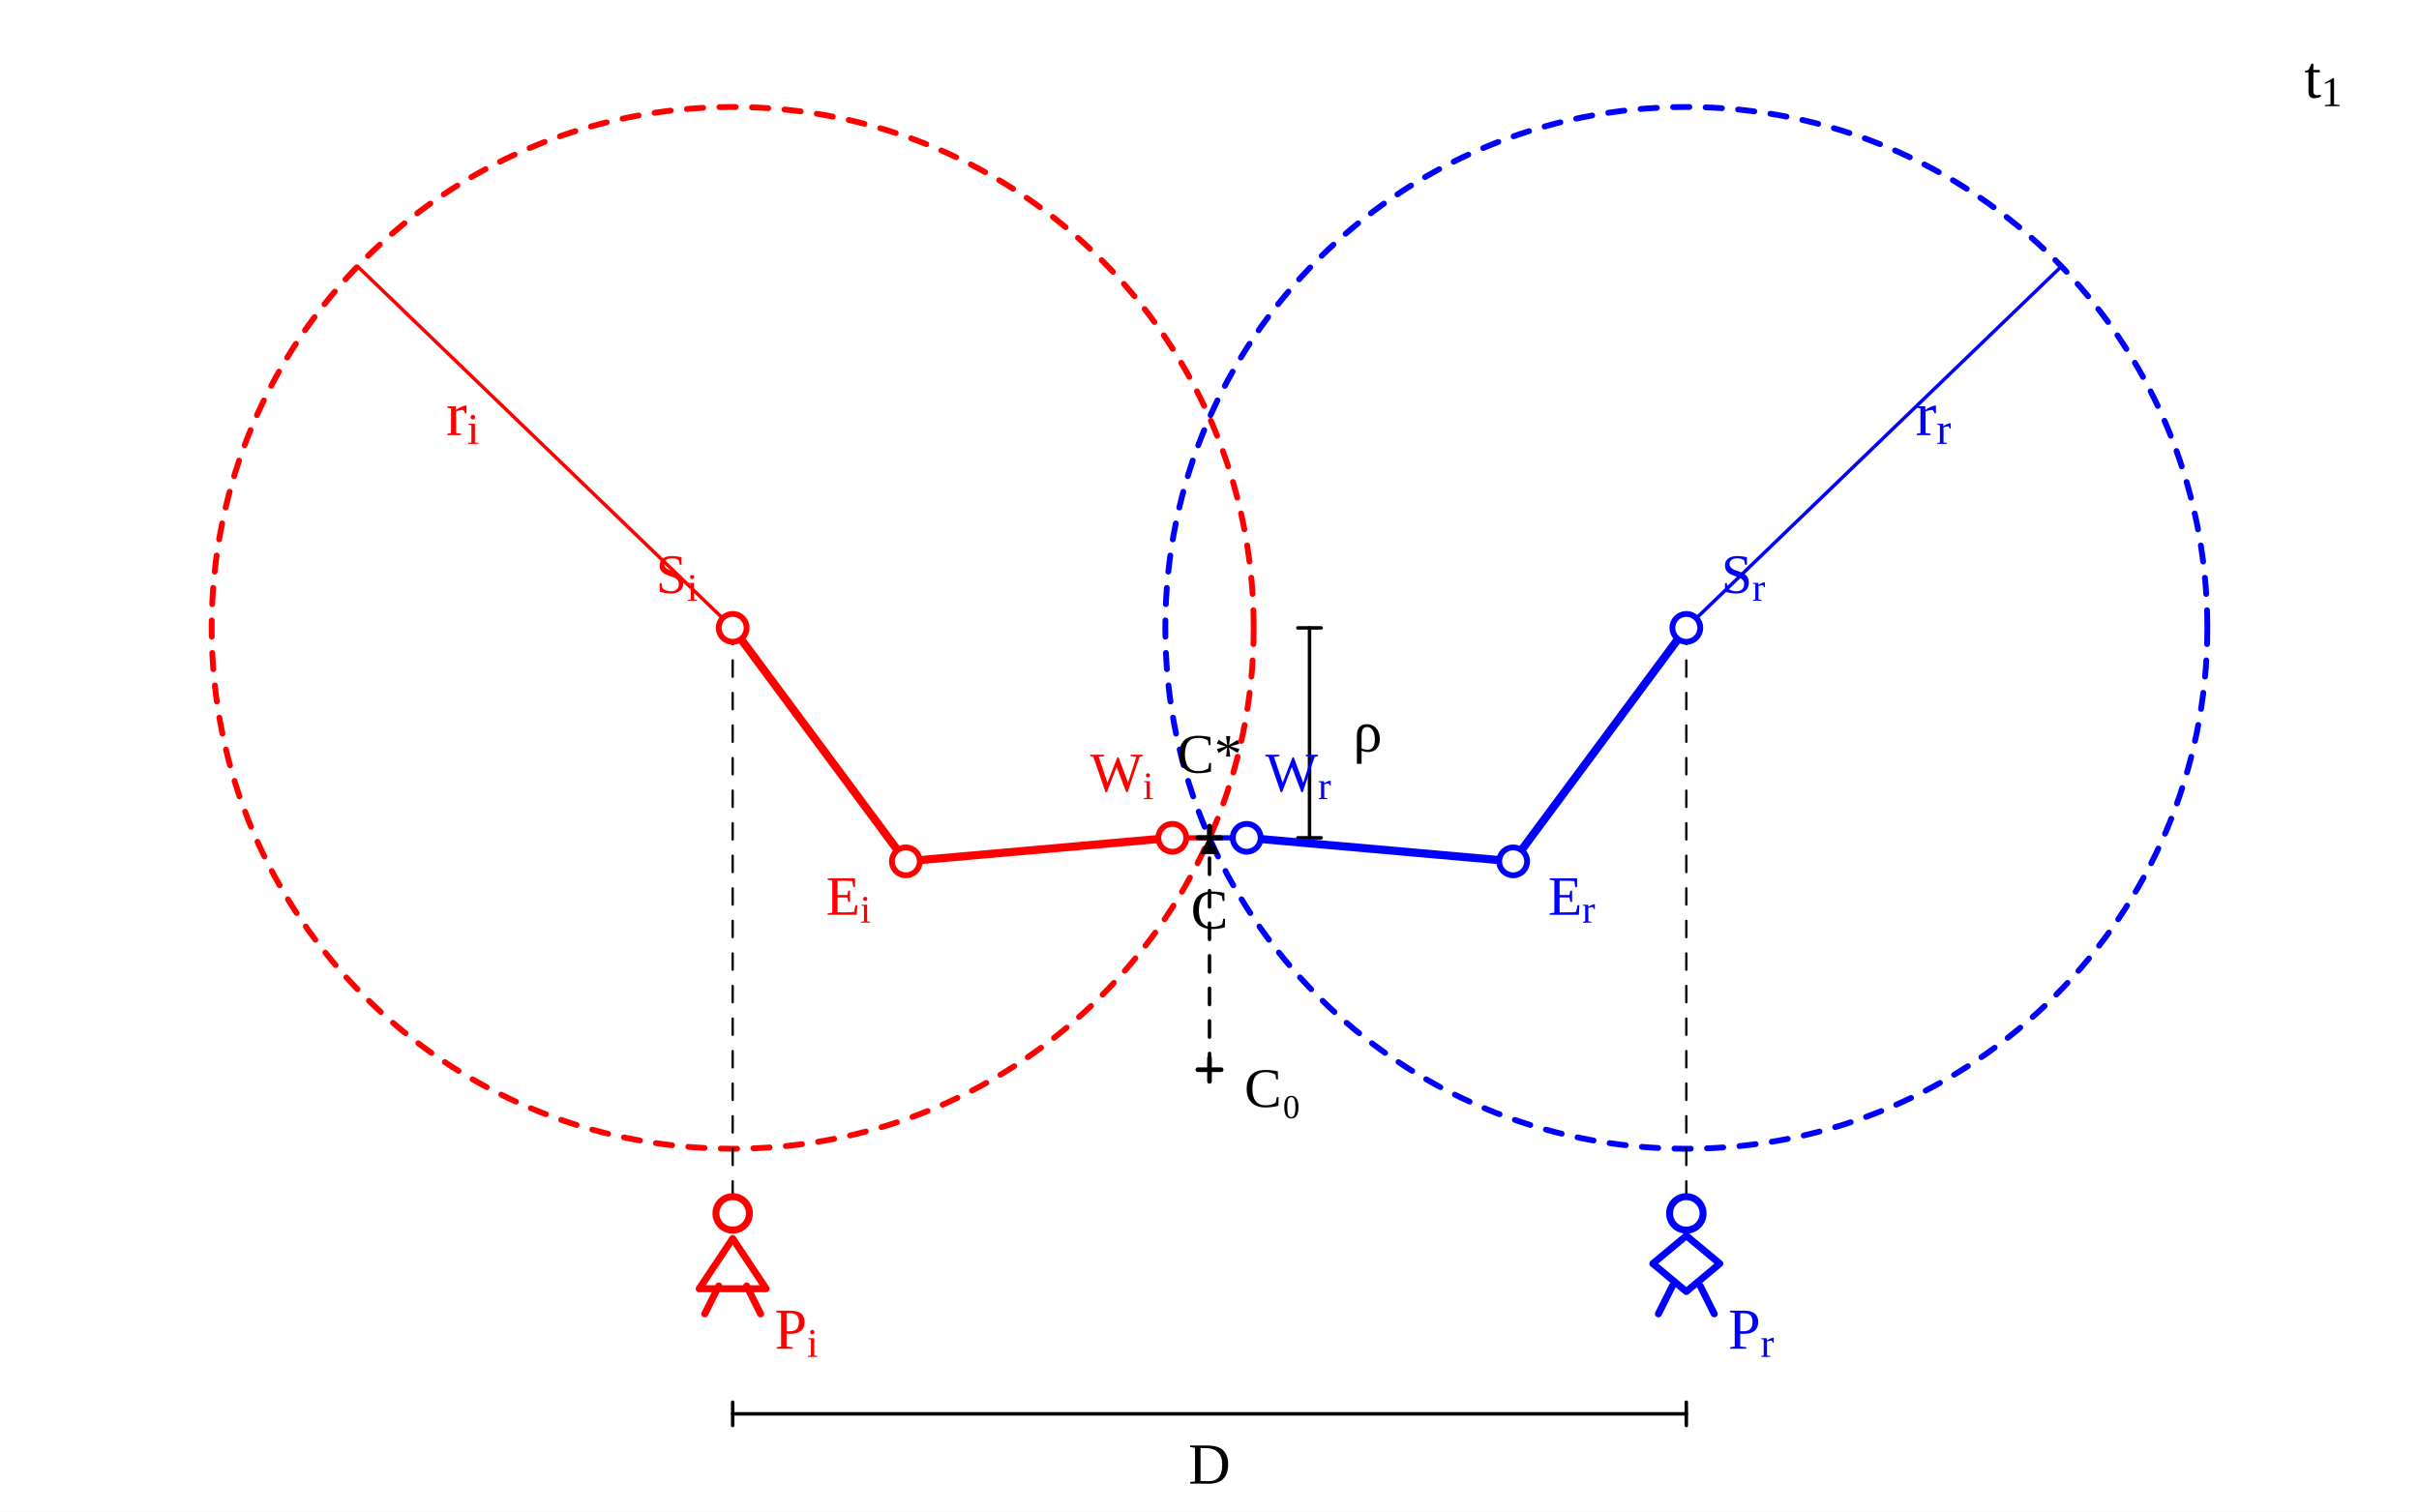
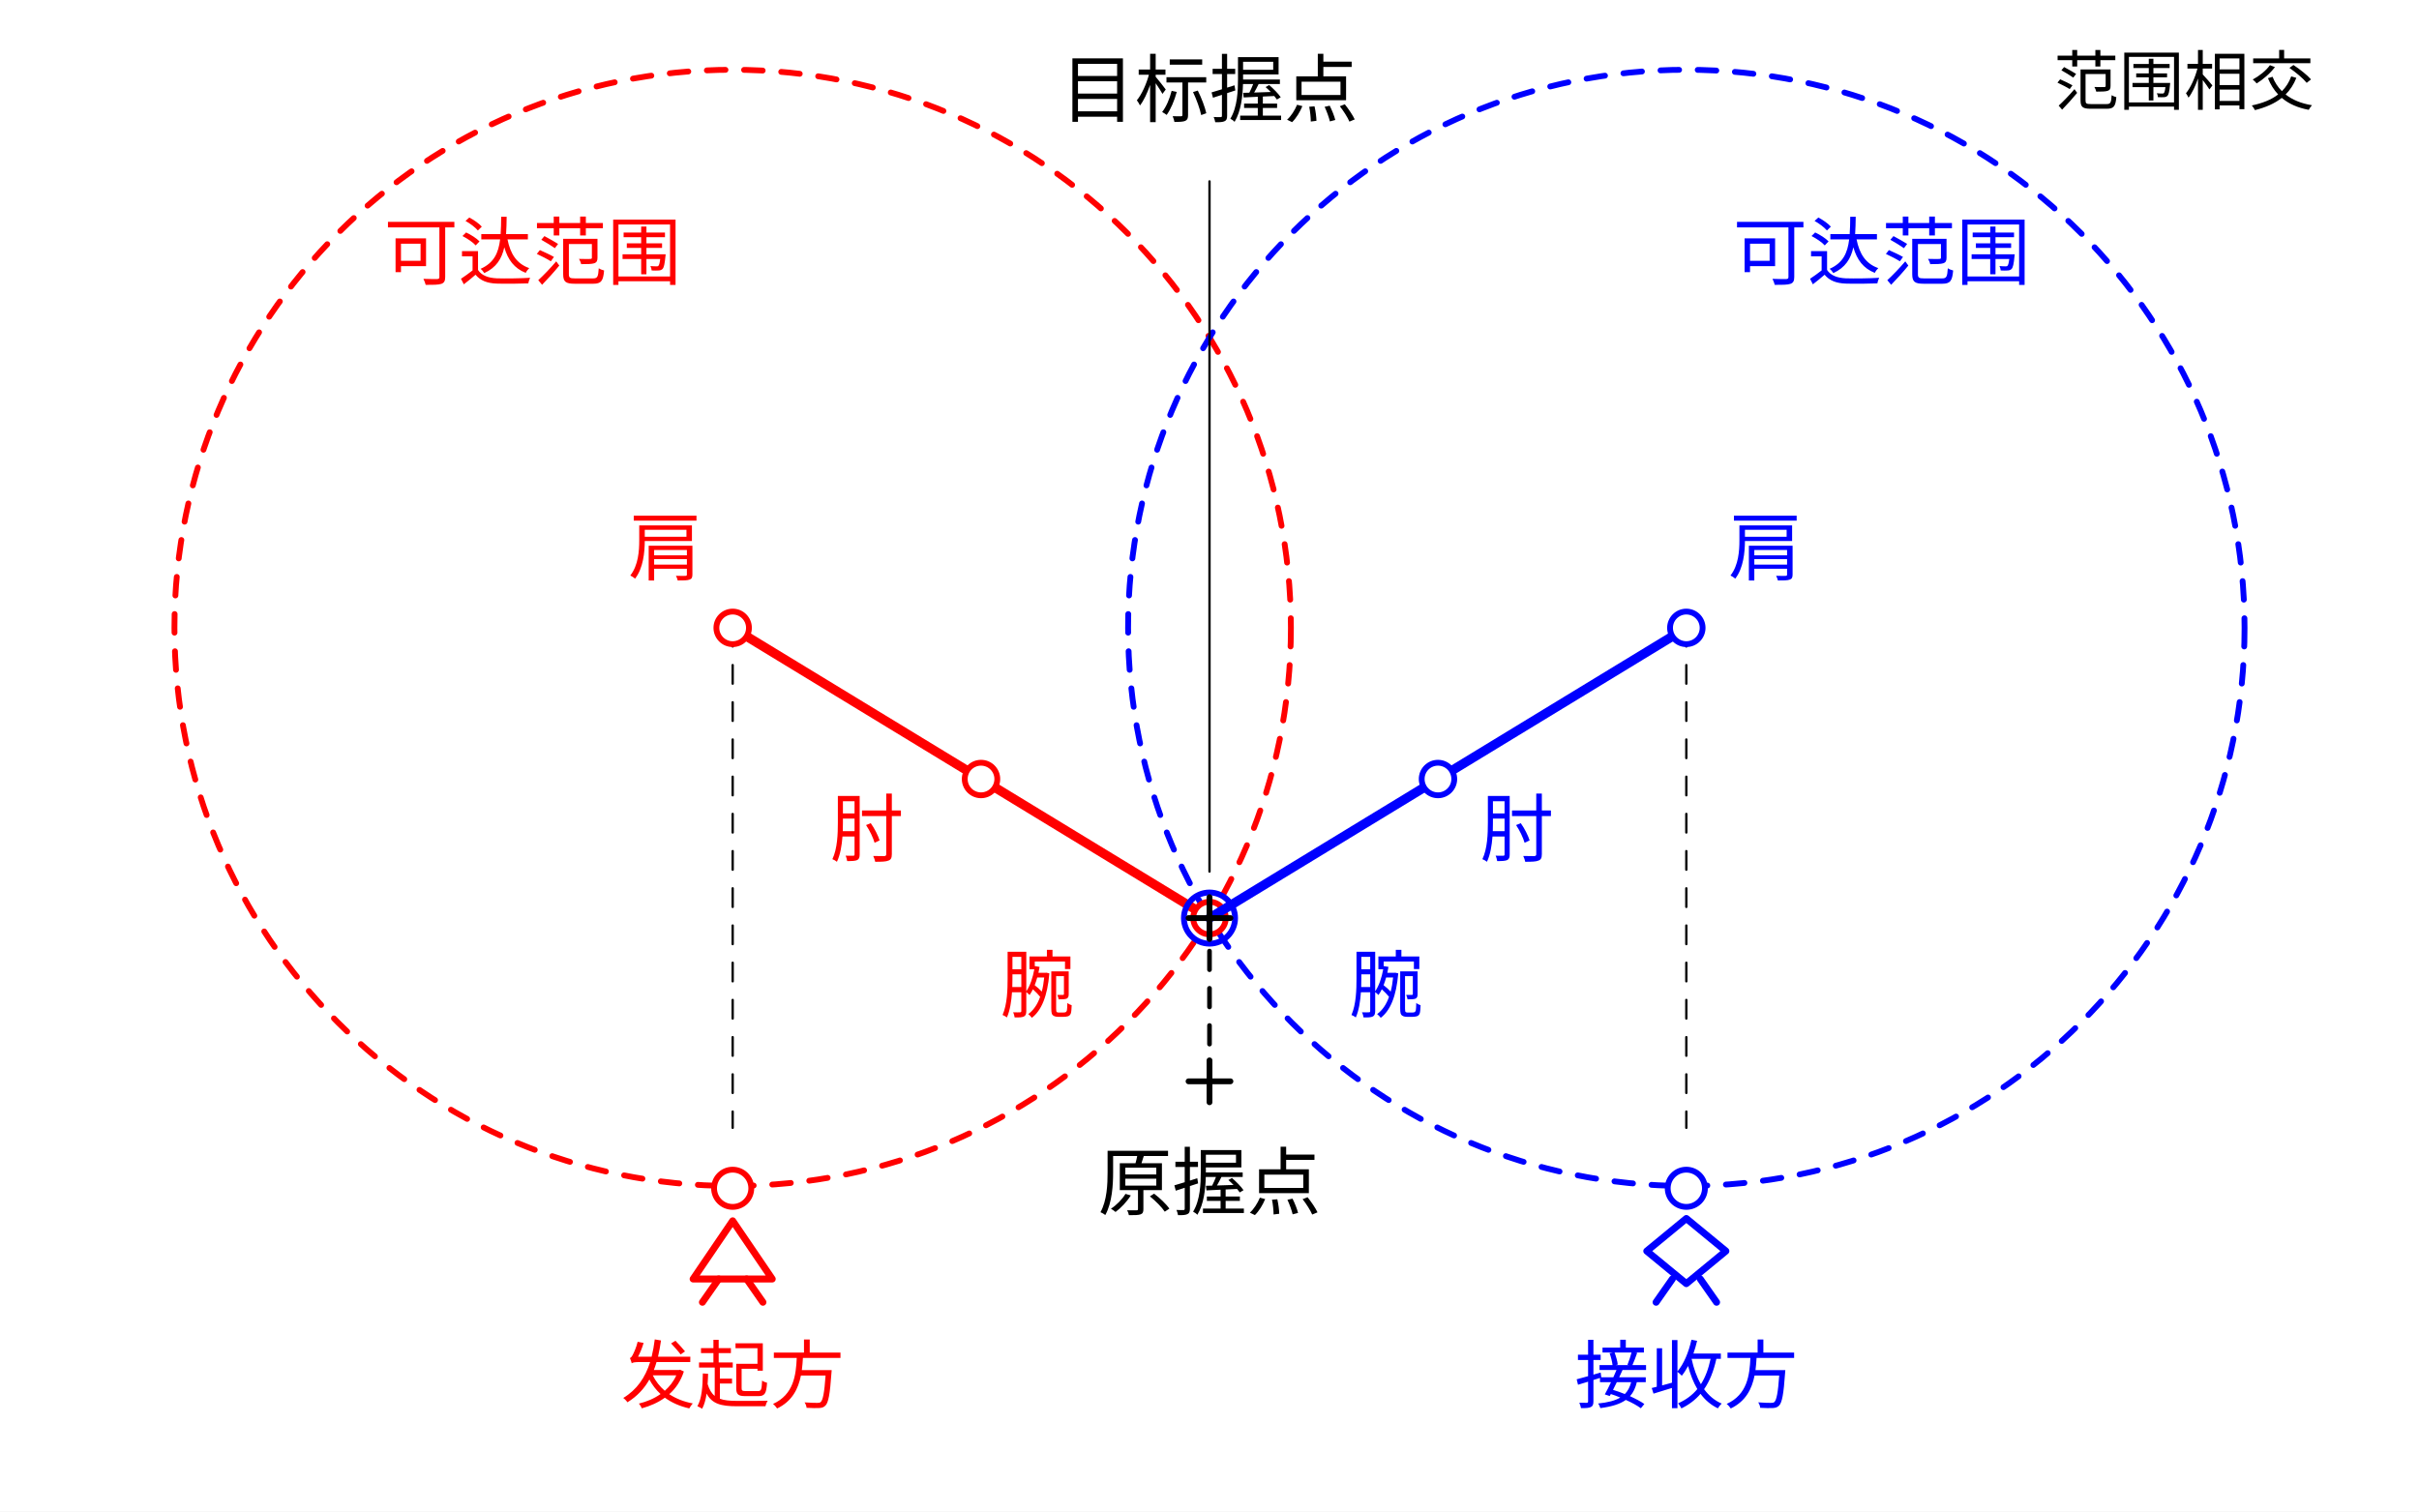
<svg xmlns="http://www.w3.org/2000/svg" width="1040" height="650" viewBox="0 0 1040 650" role="img" aria-labelledby="title desc">
-   <defs>
-     <marker id="k" markerWidth="9" markerHeight="9" refX="7" refY="4" orient="auto" markerUnits="userSpaceOnUse">
-       <path d="M0 0L8 4L0 8Z" fill="#000000" />
-     </marker>
-     <marker id="r" markerWidth="9" markerHeight="9" refX="7" refY="4" orient="auto" markerUnits="userSpaceOnUse">
-       <path d="M0 0L8 4L0 8Z" fill="#FF0000" />
-     </marker>
-     <marker id="b" markerWidth="9" markerHeight="9" refX="7" refY="4" orient="auto" markerUnits="userSpaceOnUse">
-       <path d="M0 0L8 4L0 8Z" fill="#0000FF" />
-     </marker>
-   </defs>
  <rect width="1040" height="650" fill="#FFFFFF" />
  <g stroke-linecap="round" stroke-linejoin="round">
-     <text x="1007" y="42" fill="#000000" font-family="Cambria Math, Times New Roman, serif" font-size="26" text-anchor="end">t<tspan baseline-shift="sub" font-size="70%">1</tspan>
-     </text>
-     <circle cx="315.00" cy="270.00" r="224.0" fill="none" stroke="#FF0000" stroke-width="2.5" stroke-dasharray="7 7" />
-     <circle cx="725.00" cy="270.00" r="224.0" fill="none" stroke="#0000FF" stroke-width="2.5" stroke-dasharray="7 7" />
-     <path d="M315.00 270.00L153.72 114.54" fill="none" stroke="#FF0000" stroke-width="1.5" />
-     <path d="M725.00 270.00L886.28 114.54" fill="none" stroke="#0000FF" stroke-width="1.5" />
-     <text x="191.8" y="187.12" fill="#FF0000" font-family="Cambria Math, Times New Roman, serif" font-size="27" text-anchor="start">r<tspan baseline-shift="sub" font-size="70%">i</tspan>
-     </text>
-     <text x="823.56" y="187.12" fill="#0000FF" font-family="Cambria Math, Times New Roman, serif" font-size="27" text-anchor="start">r<tspan baseline-shift="sub" font-size="70%">r</tspan>
-     </text>
-     <path d="M563.00 270.00L563.00 360.28" fill="none" stroke="#000000" stroke-width="1.5" />
-     <path d="M568.00 270.00L558.00 270.00" fill="none" stroke="#000000" stroke-width="1.5" />
-     <path d="M568.00 360.28L558.00 360.28" fill="none" stroke="#000000" stroke-width="1.5" />
-     <text x="588" y="323.141" fill="#000000" font-family="Cambria Math, Times New Roman, serif" font-size="25" text-anchor="middle">ρ</text>
-     <path d="M520.00 460.00L520.00 360.28" fill="none" stroke="#000000" stroke-width="1.5" stroke-dasharray="7 7" marker-end="url(#k)" />
-     <path d="M515.00 460.00L525.00 460.00" fill="none" stroke="#000000" stroke-width="2" />
-     <path d="M520.00 455.00L520.00 465.00" fill="none" stroke="#000000" stroke-width="2" />
-     <text x="535" y="476" fill="#000000" font-family="Cambria Math, Times New Roman, serif" font-size="24" text-anchor="start">C₀</text>
-     <path d="M515.00 360.28L525.00 360.28" fill="none" stroke="#000000" stroke-width="2" />
-     <path d="M520.00 355.28L520.00 365.28" fill="none" stroke="#000000" stroke-width="2" />
-     <text x="520" y="332.283" fill="#000000" font-family="Cambria Math, Times New Roman, serif" font-size="24" text-anchor="middle">C*</text>
-     <path d="M315.00 270.00L315.00 515.00" fill="none" stroke="#000000" stroke-width="1" stroke-dasharray="7 7" />
-     <path d="M315.00 270.00L389.45 370.41L504.00 360.28" fill="none" stroke="#FF0000" stroke-width="3.5" />
-     <path d="M504.00 360.28L520.00 360.28" fill="none" stroke="#FF0000" stroke-width="2.2" />
+     <text x="995.00" y="45.00" fill="#000000" font-family="Microsoft YaHei, PingFang SC, sans-serif" font-size="28" text-anchor="end">范围相交</text>
+     <circle cx="315.000" cy="270.000" r="240" fill="none" stroke="#FF0000" stroke-width="2.5" stroke-dasharray="8 8" />
+     <circle cx="725.000" cy="270.000" r="240" fill="none" stroke="#0000FF" stroke-width="2.5" stroke-dasharray="8 8" />
+     <text x="165.00" y="120.00" fill="#FF0000" font-family="Microsoft YaHei, PingFang SC, sans-serif" font-size="32" text-anchor="start">可达范围</text>
+     <text x="745.00" y="120.00" fill="#0000FF" font-family="Microsoft YaHei, PingFang SC, sans-serif" font-size="32" text-anchor="start">可达范围</text>
+     <path d="M315.000 270.000L315.000 485.000" fill="none" stroke="#000000" stroke-width="1" stroke-dasharray="8 8" />
+     <path d="M315.000 270.000L421.771 335.000" fill="none" stroke="#FF0000" stroke-width="4" />
+     <path d="M421.771 335.000L520.000 394.800" fill="none" stroke="#FF0000" stroke-width="4" />
    <g data-bone-node="S_i">
-       <circle cx="315.00" cy="270.00" r="6" fill="#FFFFFF" stroke="#FF0000" stroke-width="2.5" />
+       <circle cx="315.000" cy="270.000" r="7" fill="#FFFFFF" stroke="#FF0000" stroke-width="2.5" />
    </g>
-     <text x="300" y="255" fill="#FF0000" font-family="Cambria Math, Times New Roman, serif" font-size="24" text-anchor="end">S<tspan baseline-shift="sub" font-size="70%">i</tspan>
-     </text>
    <g data-bone-node="E_i">
-       <circle cx="389.45" cy="370.41" r="6" fill="#FFFFFF" stroke="#FF0000" stroke-width="2.5" />
+       <circle cx="421.771" cy="335.000" r="7" fill="#FFFFFF" stroke="#FF0000" stroke-width="2.5" />
    </g>
-     <text x="374.447" y="393.412" fill="#FF0000" font-family="Cambria Math, Times New Roman, serif" font-size="24" text-anchor="end">E<tspan baseline-shift="sub" font-size="70%">i</tspan>
-     </text>
    <g data-bone-node="W_i">
-       <circle cx="504.00" cy="360.28" r="6" fill="#FFFFFF" stroke="#FF0000" stroke-width="2.5" />
+       <circle cx="520.000" cy="394.800" r="7" fill="#FFFFFF" stroke="#FF0000" stroke-width="2.5" />
    </g>
-     <text x="496.0" y="340.283" fill="#FF0000" font-family="Cambria Math, Times New Roman, serif" font-size="24" text-anchor="end">W<tspan baseline-shift="sub" font-size="70%">i</tspan>
-     </text>
-     <g data-role="initiator" data-x="315.00" data-y="565.00" transform="translate(315.00 565.00) scale(1.2)">
-       <circle cx="0.00" cy="-36.00" r="6" fill="#FFFFFF" stroke="#FF0000" stroke-width="2.5" />
-       <path d="M0 -27L-12 -9L12 -9Z" fill="#FFFFFF" stroke="#FF0000" stroke-width="2.5" />
-       <path d="M-5.00 -10.00L-10.00 0.00" fill="none" stroke="#FF0000" stroke-width="2.5" />
-       <path d="M5.00 -10.00L10.00 0.00" fill="none" stroke="#FF0000" stroke-width="2.5" />
+     <text x="270.00" y="247.00" fill="#FF0000" font-family="Microsoft YaHei, PingFang SC, sans-serif" font-size="32" text-anchor="start">肩</text>
+     <text x="356.77" y="368.00" fill="#FF0000" font-family="Microsoft YaHei, PingFang SC, sans-serif" font-size="32" text-anchor="start">肘</text>
+     <text x="430.00" y="435.00" fill="#FF0000" font-family="Microsoft YaHei, PingFang SC, sans-serif" font-size="32" text-anchor="start">腕</text>
+     <g data-role="initiator" data-x="315" data-y="560" transform="translate(315 560)">
+       <circle cx="0.000" cy="-49.000" r="8" fill="#FFFFFF" stroke="#FF0000" stroke-width="2.5" />
+       <path d="M0 -35L-17 -10L17 -10Z" fill="#FFFFFF" stroke="#FF0000" stroke-width="3" />
+       <path d="M-6.000 -10.000L-13.000 0.000" fill="none" stroke="#FF0000" stroke-width="3" />
+       <path d="M6.000 -10.000L13.000 0.000" fill="none" stroke="#FF0000" stroke-width="3" />
    </g>
-     <text x="333" y="580" fill="#FF0000" font-family="Cambria Math, Times New Roman, serif" font-size="25" text-anchor="start">P<tspan baseline-shift="sub" font-size="70%">i</tspan>
-     </text>
-     <path d="M725.00 270.00L725.00 515.00" fill="none" stroke="#000000" stroke-width="1" stroke-dasharray="7 7" />
-     <path d="M725.00 270.00L650.55 370.41L536.00 360.28" fill="none" stroke="#0000FF" stroke-width="3.5" />
-     <path d="M536.00 360.28L520.00 360.28" fill="none" stroke="#0000FF" stroke-width="2.2" />
+     <text x="315.00" y="603.00" fill="#FF0000" font-family="Microsoft YaHei, PingFang SC, sans-serif" font-size="32" text-anchor="middle">发起方</text>
+     <path d="M725.000 270.000L725.000 485.000" fill="none" stroke="#000000" stroke-width="1" stroke-dasharray="8 8" />
+     <path d="M725.000 270.000L618.229 335.000" fill="none" stroke="#0000FF" stroke-width="4" />
+     <path d="M618.229 335.000L520.000 394.800" fill="none" stroke="#0000FF" stroke-width="4" />
    <g data-bone-node="S_r">
-       <circle cx="725.00" cy="270.00" r="6" fill="#FFFFFF" stroke="#0000FF" stroke-width="2.5" />
+       <circle cx="725.000" cy="270.000" r="7" fill="#FFFFFF" stroke="#0000FF" stroke-width="2.5" />
    </g>
-     <text x="740" y="255" fill="#0000FF" font-family="Cambria Math, Times New Roman, serif" font-size="24" text-anchor="start">S<tspan baseline-shift="sub" font-size="70%">r</tspan>
-     </text>
    <g data-bone-node="E_r">
-       <circle cx="650.55" cy="370.41" r="6" fill="#FFFFFF" stroke="#0000FF" stroke-width="2.5" />
+       <circle cx="618.229" cy="335.000" r="7" fill="#FFFFFF" stroke="#0000FF" stroke-width="2.5" />
    </g>
-     <text x="665.553" y="393.412" fill="#0000FF" font-family="Cambria Math, Times New Roman, serif" font-size="24" text-anchor="start">E<tspan baseline-shift="sub" font-size="70%">r</tspan>
-     </text>
    <g data-bone-node="W_r">
-       <circle cx="536.00" cy="360.28" r="6" fill="#FFFFFF" stroke="#0000FF" stroke-width="2.5" />
+       <circle cx="520.000" cy="394.800" r="11" fill="none" stroke="#0000FF" stroke-width="2.5" />
    </g>
-     <text x="544.0" y="340.283" fill="#0000FF" font-family="Cambria Math, Times New Roman, serif" font-size="24" text-anchor="start">W<tspan baseline-shift="sub" font-size="70%">r</tspan>
-     </text>
-     <g data-role="recipient" data-x="725.00" data-y="565.00" transform="translate(725.00 565.00) scale(1.2)">
-       <circle cx="0.00" cy="-36.00" r="6" fill="#FFFFFF" stroke="#0000FF" stroke-width="2.5" />
-       <path d="M0 -28L-12 -18L0 -8L12 -18Z" fill="#FFFFFF" stroke="#0000FF" stroke-width="2.5" />
-       <path d="M-5.00 -10.00L-10.00 0.00" fill="none" stroke="#0000FF" stroke-width="2.5" />
-       <path d="M5.00 -10.00L10.00 0.00" fill="none" stroke="#0000FF" stroke-width="2.5" />
+     <text x="743.00" y="247.00" fill="#0000FF" font-family="Microsoft YaHei, PingFang SC, sans-serif" font-size="32" text-anchor="start">肩</text>
+     <text x="636.23" y="368.00" fill="#0000FF" font-family="Microsoft YaHei, PingFang SC, sans-serif" font-size="32" text-anchor="start">肘</text>
+     <text x="580.00" y="435.00" fill="#0000FF" font-family="Microsoft YaHei, PingFang SC, sans-serif" font-size="32" text-anchor="start">腕</text>
+     <g data-role="recipient" data-x="725" data-y="560" transform="translate(725 560)">
+       <circle cx="0.000" cy="-49.000" r="8" fill="#FFFFFF" stroke="#0000FF" stroke-width="2.5" />
+       <path d="M0 -36L-17 -22L0 -8L17 -22Z" fill="#FFFFFF" stroke="#0000FF" stroke-width="3" />
+       <path d="M-6.000 -10.000L-13.000 0.000" fill="none" stroke="#0000FF" stroke-width="3" />
+       <path d="M6.000 -10.000L13.000 0.000" fill="none" stroke="#0000FF" stroke-width="3" />
    </g>
-     <text x="743" y="580" fill="#0000FF" font-family="Cambria Math, Times New Roman, serif" font-size="25" text-anchor="start">P<tspan baseline-shift="sub" font-size="70%">r</tspan>
-     </text>
-     <path d="M515.00 360.28L525.00 360.28" fill="none" stroke="#000000" stroke-width="2" />
-     <path d="M520.00 355.28L520.00 365.28" fill="none" stroke="#000000" stroke-width="2" />
-     <text x="520.0" y="399.283" fill="#000000" font-family="Cambria Math, Times New Roman, serif" font-size="24" text-anchor="middle">C</text>
-     <path d="M315.00 608.00L725.00 608.00" fill="none" stroke="#000000" stroke-width="1.5" />
-     <path d="M315.00 603.00L315.00 613.00" fill="none" stroke="#000000" stroke-width="1.5" />
-     <path d="M725.00 603.00L725.00 613.00" fill="none" stroke="#000000" stroke-width="1.5" />
-     <text x="520" y="638" fill="#000000" font-family="Cambria Math, Times New Roman, serif" font-size="25" text-anchor="middle">D</text>
+     <text x="725.00" y="603.00" fill="#0000FF" font-family="Microsoft YaHei, PingFang SC, sans-serif" font-size="32" text-anchor="middle">接收方</text>
+     <path d="M511.000 465.000L529.000 465.000" fill="none" stroke="#000000" stroke-width="2.5" />
+     <path d="M520.000 456.000L520.000 474.000" fill="none" stroke="#000000" stroke-width="2.5" />
+     <path d="M520.000 465.000L520.000 394.800" fill="none" stroke="#000000" stroke-width="2" stroke-dasharray="8 8" />
+     <text x="520.00" y="520.00" fill="#000000" font-family="Microsoft YaHei, PingFang SC, sans-serif" font-size="32" text-anchor="middle">原握点</text>
+     <path d="M511.000 394.800L529.000 394.800" fill="none" stroke="#000000" stroke-width="2.5" />
+     <path d="M520.000 385.800L520.000 403.800" fill="none" stroke="#000000" stroke-width="2.5" />
+     <text x="520.00" y="50.00" fill="#000000" font-family="Microsoft YaHei, PingFang SC, sans-serif" font-size="32" text-anchor="middle">目标握点</text>
+     <path d="M520.000 78.000L520.000 374.800" fill="none" stroke="#000000" stroke-width="1" />
  </g>
</svg>
